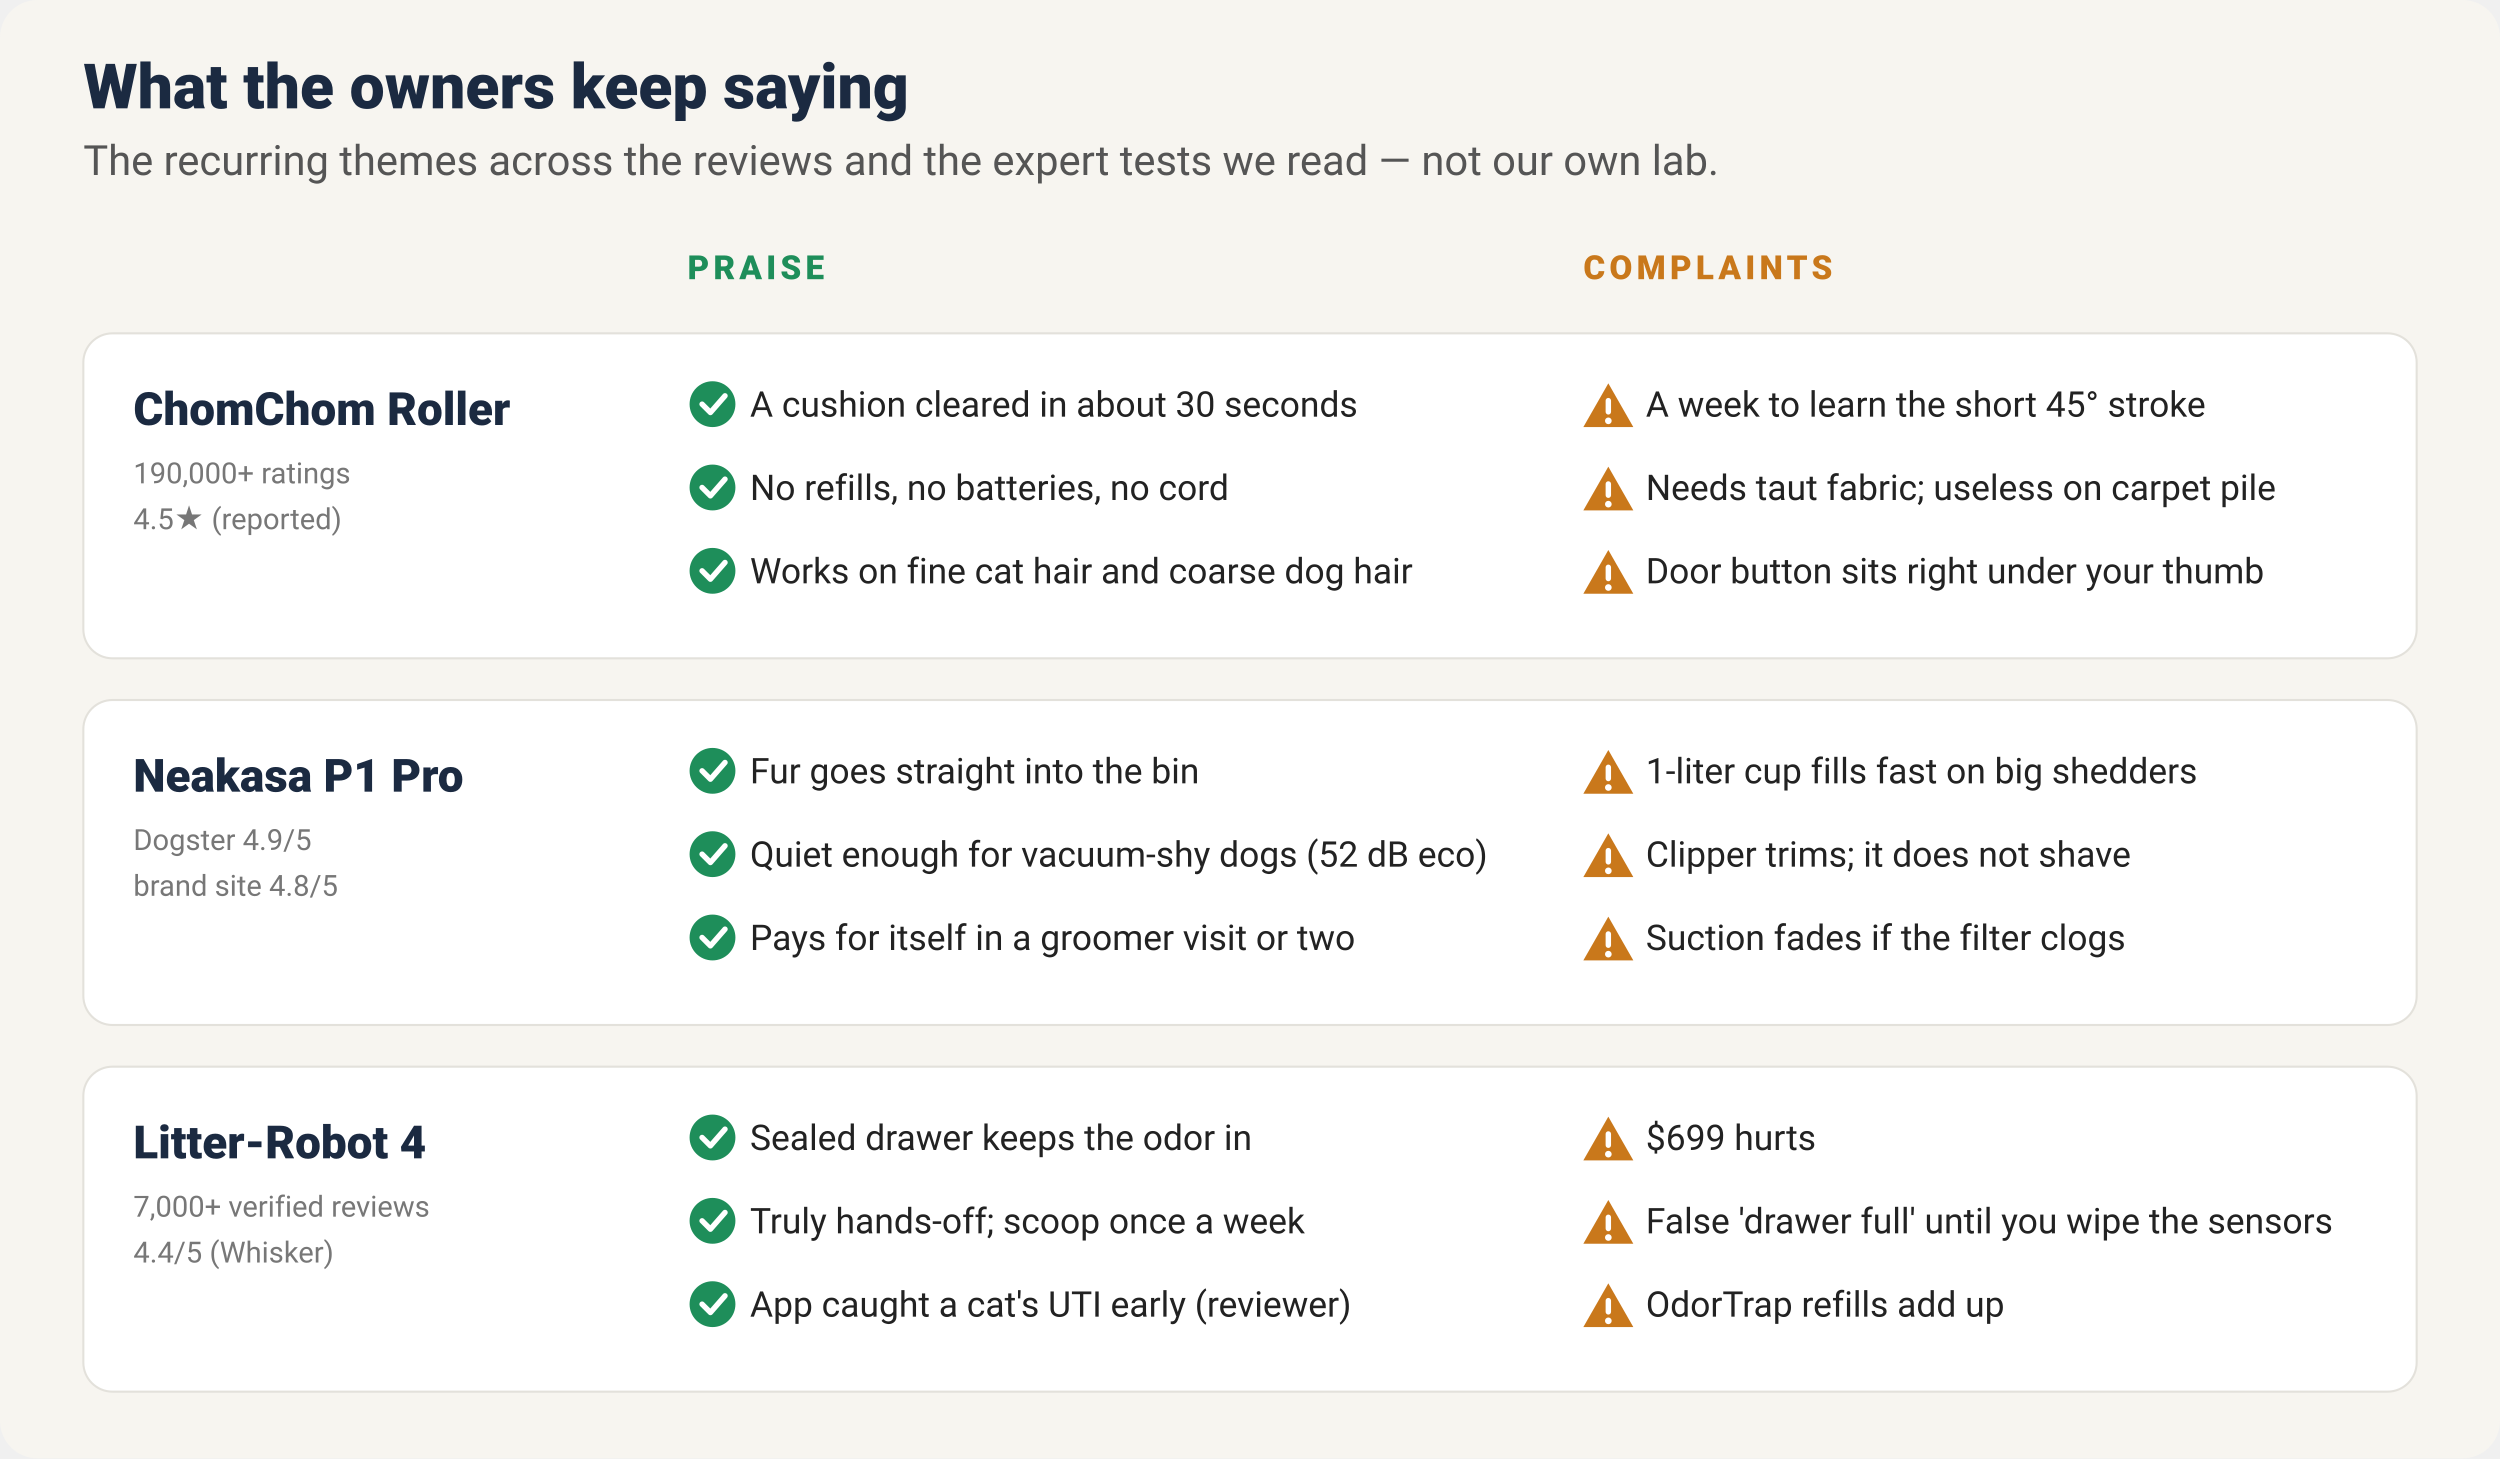
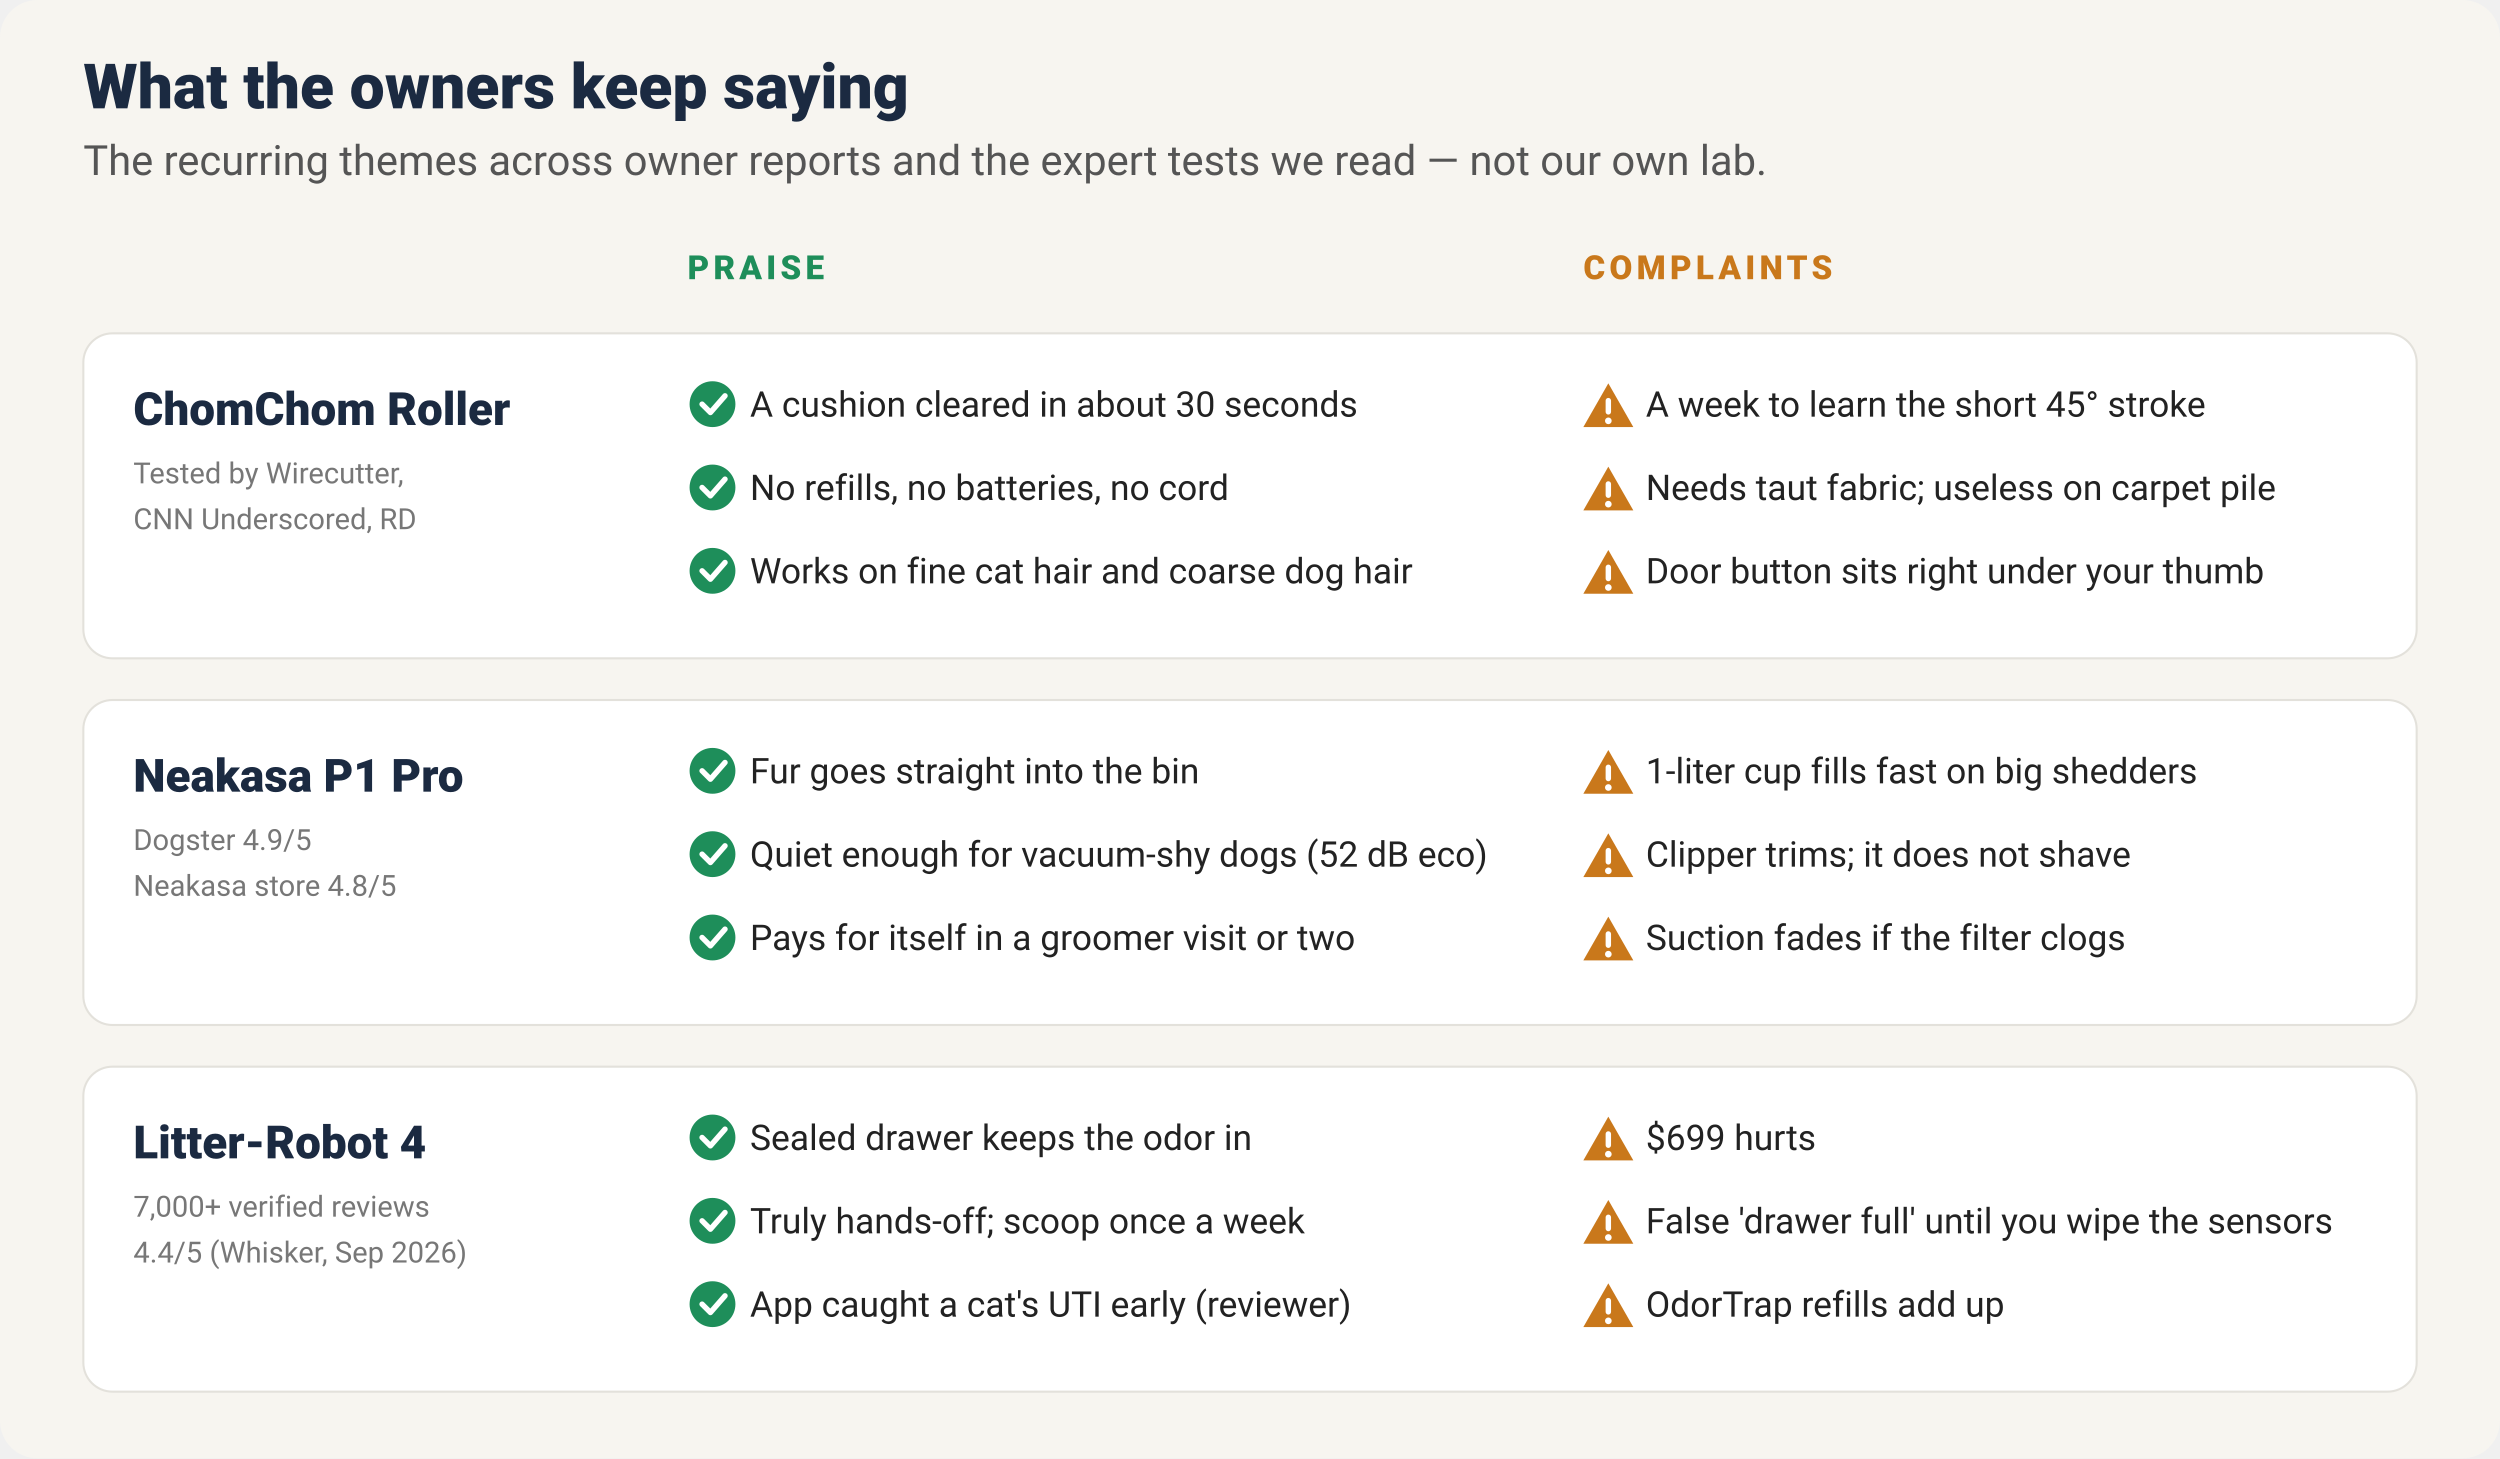
<svg xmlns="http://www.w3.org/2000/svg" viewBox="0 0 1200 700" role="img" aria-label="What owners praise and complain about for each of the three products">
  <rect width="1200" height="700" rx="18" fill="#F7F5F0" />
  <g font-family="-apple-system,Segoe UI,Roboto,Helvetica,Arial,sans-serif">
    <text x="40" y="52" font-size="30" font-weight="800" fill="#1B2A41" text-anchor="start">What the owners keep saying</text>
-     <text x="40" y="84" font-size="20" font-weight="400" fill="#555" text-anchor="start">The recurring themes across the reviews and the expert tests we read — not our own lab.</text>
+     <text x="40" y="84" font-size="20" font-weight="400" fill="#555" text-anchor="start">The recurring themes across owner reports and the expert tests we read — not our own lab.</text>
    <text x="330" y="134" font-size="16" font-weight="800" fill="#1E8E5A" text-anchor="start" letter-spacing="2">PRAISE</text>
    <text x="760" y="134" font-size="16" font-weight="800" fill="#C9781B" text-anchor="start" letter-spacing="2">COMPLAINTS</text>
    <rect x="40" y="160" width="1120" height="156" rx="14" fill="#fff" stroke="#e3e1db" />
    <text x="64" y="204" font-size="22" font-weight="800" fill="#1B2A41" text-anchor="start">ChomChom Roller</text>
-     <text x="64" y="232" font-size="14" font-weight="400" fill="#777" text-anchor="start">190,000+ ratings</text>
-     <text x="64" y="254" font-size="14" font-weight="400" fill="#777" text-anchor="start">4.5★ (reported)</text>
+     <text x="64" y="232" font-size="14" font-weight="400" fill="#777" text-anchor="start">Tested by Wirecutter,</text>
+     <text x="64" y="254" font-size="14" font-weight="400" fill="#777" text-anchor="start">CNN Underscored, RD</text>
    <circle cx="342" cy="194" r="11" fill="#1E8E5A" />
    <path d="M 337 194 l 4 4 l 7 -8" fill="none" stroke="#fff" stroke-width="2.6" stroke-linecap="round" stroke-linejoin="round" />
    <text x="360" y="200" font-size="17" font-weight="400" fill="#222" text-anchor="start">A cushion cleared in about 30 seconds</text>
    <circle cx="342" cy="234" r="11" fill="#1E8E5A" />
    <path d="M 337 234 l 4 4 l 7 -8" fill="none" stroke="#fff" stroke-width="2.6" stroke-linecap="round" stroke-linejoin="round" />
    <text x="360" y="240" font-size="17" font-weight="400" fill="#222" text-anchor="start">No refills, no batteries, no cord</text>
    <circle cx="342" cy="274" r="11" fill="#1E8E5A" />
    <path d="M 337 274 l 4 4 l 7 -8" fill="none" stroke="#fff" stroke-width="2.6" stroke-linecap="round" stroke-linejoin="round" />
    <text x="360" y="280" font-size="17" font-weight="400" fill="#222" text-anchor="start">Works on fine cat hair and coarse dog hair</text>
    <path d="M 772 184 l 12 21 h -24 z" fill="#C9781B" />
    <rect x="770.7" y="191" width="2.6" height="8" rx="1.3" fill="#fff" />
    <circle cx="772" cy="202" r="1.6" fill="#fff" />
    <text x="790" y="200" font-size="17" font-weight="400" fill="#222" text-anchor="start">A week to learn the short 45° stroke</text>
    <path d="M 772 224 l 12 21 h -24 z" fill="#C9781B" />
    <rect x="770.7" y="231" width="2.6" height="8" rx="1.3" fill="#fff" />
    <circle cx="772" cy="242" r="1.6" fill="#fff" />
    <text x="790" y="240" font-size="17" font-weight="400" fill="#222" text-anchor="start">Needs taut fabric; useless on carpet pile</text>
    <path d="M 772 264 l 12 21 h -24 z" fill="#C9781B" />
    <rect x="770.7" y="271" width="2.6" height="8" rx="1.3" fill="#fff" />
    <circle cx="772" cy="282" r="1.6" fill="#fff" />
    <text x="790" y="280" font-size="17" font-weight="400" fill="#222" text-anchor="start">Door button sits right under your thumb</text>
    <rect x="40" y="336" width="1120" height="156" rx="14" fill="#fff" stroke="#e3e1db" />
    <text x="64" y="380" font-size="22" font-weight="800" fill="#1B2A41" text-anchor="start">Neakasa P1 Pro</text>
    <text x="64" y="408" font-size="14" font-weight="400" fill="#777" text-anchor="start">Dogster 4.9/5</text>
-     <text x="64" y="430" font-size="14" font-weight="400" fill="#777" text-anchor="start">brand site 4.8/5</text>
+     <text x="64" y="430" font-size="14" font-weight="400" fill="#777" text-anchor="start">Neakasa store 4.8/5</text>
    <circle cx="342" cy="370" r="11" fill="#1E8E5A" />
    <path d="M 337 370 l 4 4 l 7 -8" fill="none" stroke="#fff" stroke-width="2.6" stroke-linecap="round" stroke-linejoin="round" />
    <text x="360" y="376" font-size="17" font-weight="400" fill="#222" text-anchor="start">Fur goes straight into the bin</text>
    <circle cx="342" cy="410" r="11" fill="#1E8E5A" />
    <path d="M 337 410 l 4 4 l 7 -8" fill="none" stroke="#fff" stroke-width="2.6" stroke-linecap="round" stroke-linejoin="round" />
    <text x="360" y="416" font-size="17" font-weight="400" fill="#222" text-anchor="start">Quiet enough for vacuum-shy dogs (52 dB eco)</text>
    <circle cx="342" cy="450" r="11" fill="#1E8E5A" />
    <path d="M 337 450 l 4 4 l 7 -8" fill="none" stroke="#fff" stroke-width="2.6" stroke-linecap="round" stroke-linejoin="round" />
    <text x="360" y="456" font-size="17" font-weight="400" fill="#222" text-anchor="start">Pays for itself in a groomer visit or two</text>
    <path d="M 772 360 l 12 21 h -24 z" fill="#C9781B" />
    <rect x="770.7" y="367" width="2.6" height="8" rx="1.3" fill="#fff" />
    <circle cx="772" cy="378" r="1.6" fill="#fff" />
    <text x="790" y="376" font-size="17" font-weight="400" fill="#222" text-anchor="start">1-liter cup fills fast on big shedders</text>
    <path d="M 772 400 l 12 21 h -24 z" fill="#C9781B" />
    <rect x="770.7" y="407" width="2.6" height="8" rx="1.3" fill="#fff" />
    <circle cx="772" cy="418" r="1.6" fill="#fff" />
    <text x="790" y="416" font-size="17" font-weight="400" fill="#222" text-anchor="start">Clipper trims; it does not shave</text>
    <path d="M 772 440 l 12 21 h -24 z" fill="#C9781B" />
    <rect x="770.7" y="447" width="2.6" height="8" rx="1.3" fill="#fff" />
    <circle cx="772" cy="458" r="1.6" fill="#fff" />
    <text x="790" y="456" font-size="17" font-weight="400" fill="#222" text-anchor="start">Suction fades if the filter clogs</text>
    <rect x="40" y="512" width="1120" height="156" rx="14" fill="#fff" stroke="#e3e1db" />
    <text x="64" y="556" font-size="22" font-weight="800" fill="#1B2A41" text-anchor="start">Litter-Robot 4</text>
    <text x="64" y="584" font-size="14" font-weight="400" fill="#777" text-anchor="start">7,000+ verified reviews</text>
-     <text x="64" y="606" font-size="14" font-weight="400" fill="#777" text-anchor="start">4.4/5 (Whisker)</text>
+     <text x="64" y="606" font-size="14" font-weight="400" fill="#777" text-anchor="start">4.4/5 (Whisker, Sep 2026)</text>
    <circle cx="342" cy="546" r="11" fill="#1E8E5A" />
    <path d="M 337 546 l 4 4 l 7 -8" fill="none" stroke="#fff" stroke-width="2.6" stroke-linecap="round" stroke-linejoin="round" />
    <text x="360" y="552" font-size="17" font-weight="400" fill="#222" text-anchor="start">Sealed drawer keeps the odor in</text>
    <circle cx="342" cy="586" r="11" fill="#1E8E5A" />
    <path d="M 337 586 l 4 4 l 7 -8" fill="none" stroke="#fff" stroke-width="2.6" stroke-linecap="round" stroke-linejoin="round" />
    <text x="360" y="592" font-size="17" font-weight="400" fill="#222" text-anchor="start">Truly hands-off; scoop once a week</text>
    <circle cx="342" cy="626" r="11" fill="#1E8E5A" />
    <path d="M 337 626 l 4 4 l 7 -8" fill="none" stroke="#fff" stroke-width="2.6" stroke-linecap="round" stroke-linejoin="round" />
    <text x="360" y="632" font-size="17" font-weight="400" fill="#222" text-anchor="start">App caught a cat's UTI early (reviewer)</text>
    <path d="M 772 536 l 12 21 h -24 z" fill="#C9781B" />
    <rect x="770.7" y="543" width="2.6" height="8" rx="1.3" fill="#fff" />
    <circle cx="772" cy="554" r="1.6" fill="#fff" />
    <text x="790" y="552" font-size="17" font-weight="400" fill="#222" text-anchor="start">$699 hurts</text>
    <path d="M 772 576 l 12 21 h -24 z" fill="#C9781B" />
    <rect x="770.7" y="583" width="2.6" height="8" rx="1.3" fill="#fff" />
    <circle cx="772" cy="594" r="1.6" fill="#fff" />
    <text x="790" y="592" font-size="17" font-weight="400" fill="#222" text-anchor="start">False 'drawer full' until you wipe the sensors</text>
    <path d="M 772 616 l 12 21 h -24 z" fill="#C9781B" />
    <rect x="770.7" y="623" width="2.6" height="8" rx="1.3" fill="#fff" />
    <circle cx="772" cy="634" r="1.6" fill="#fff" />
    <text x="790" y="632" font-size="17" font-weight="400" fill="#222" text-anchor="start">OdorTrap refills add up</text>
  </g>
</svg>
